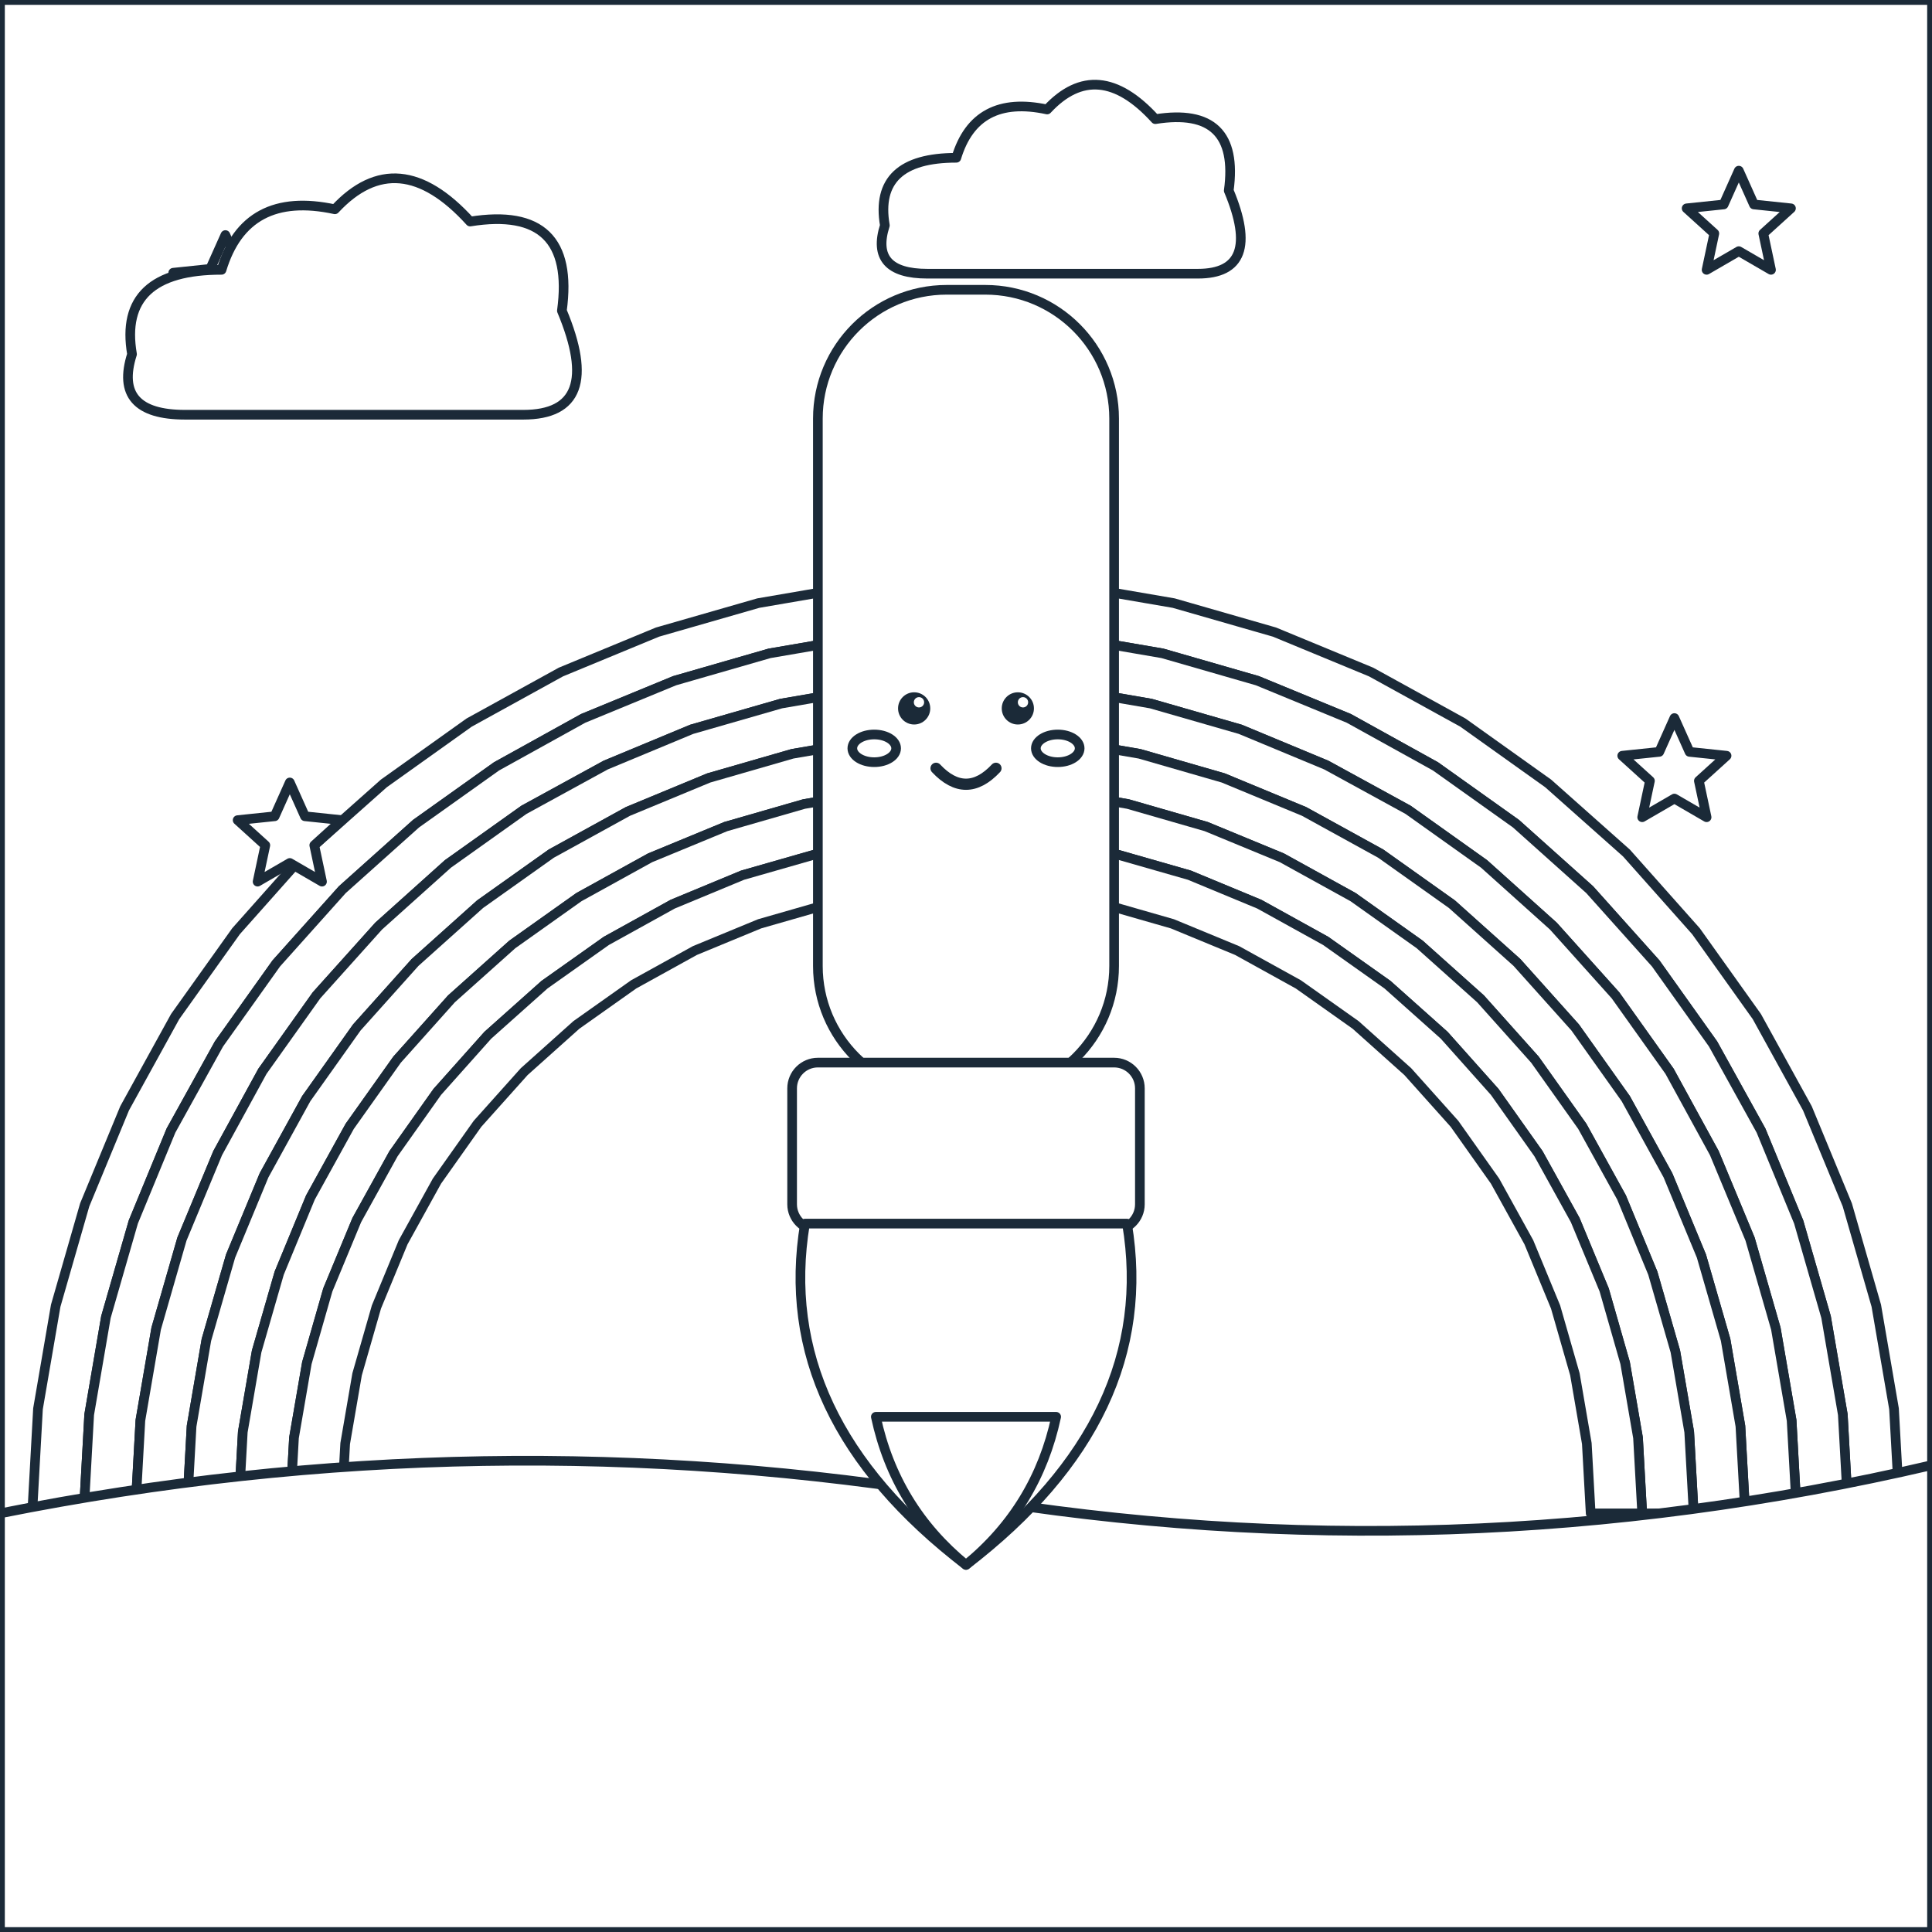
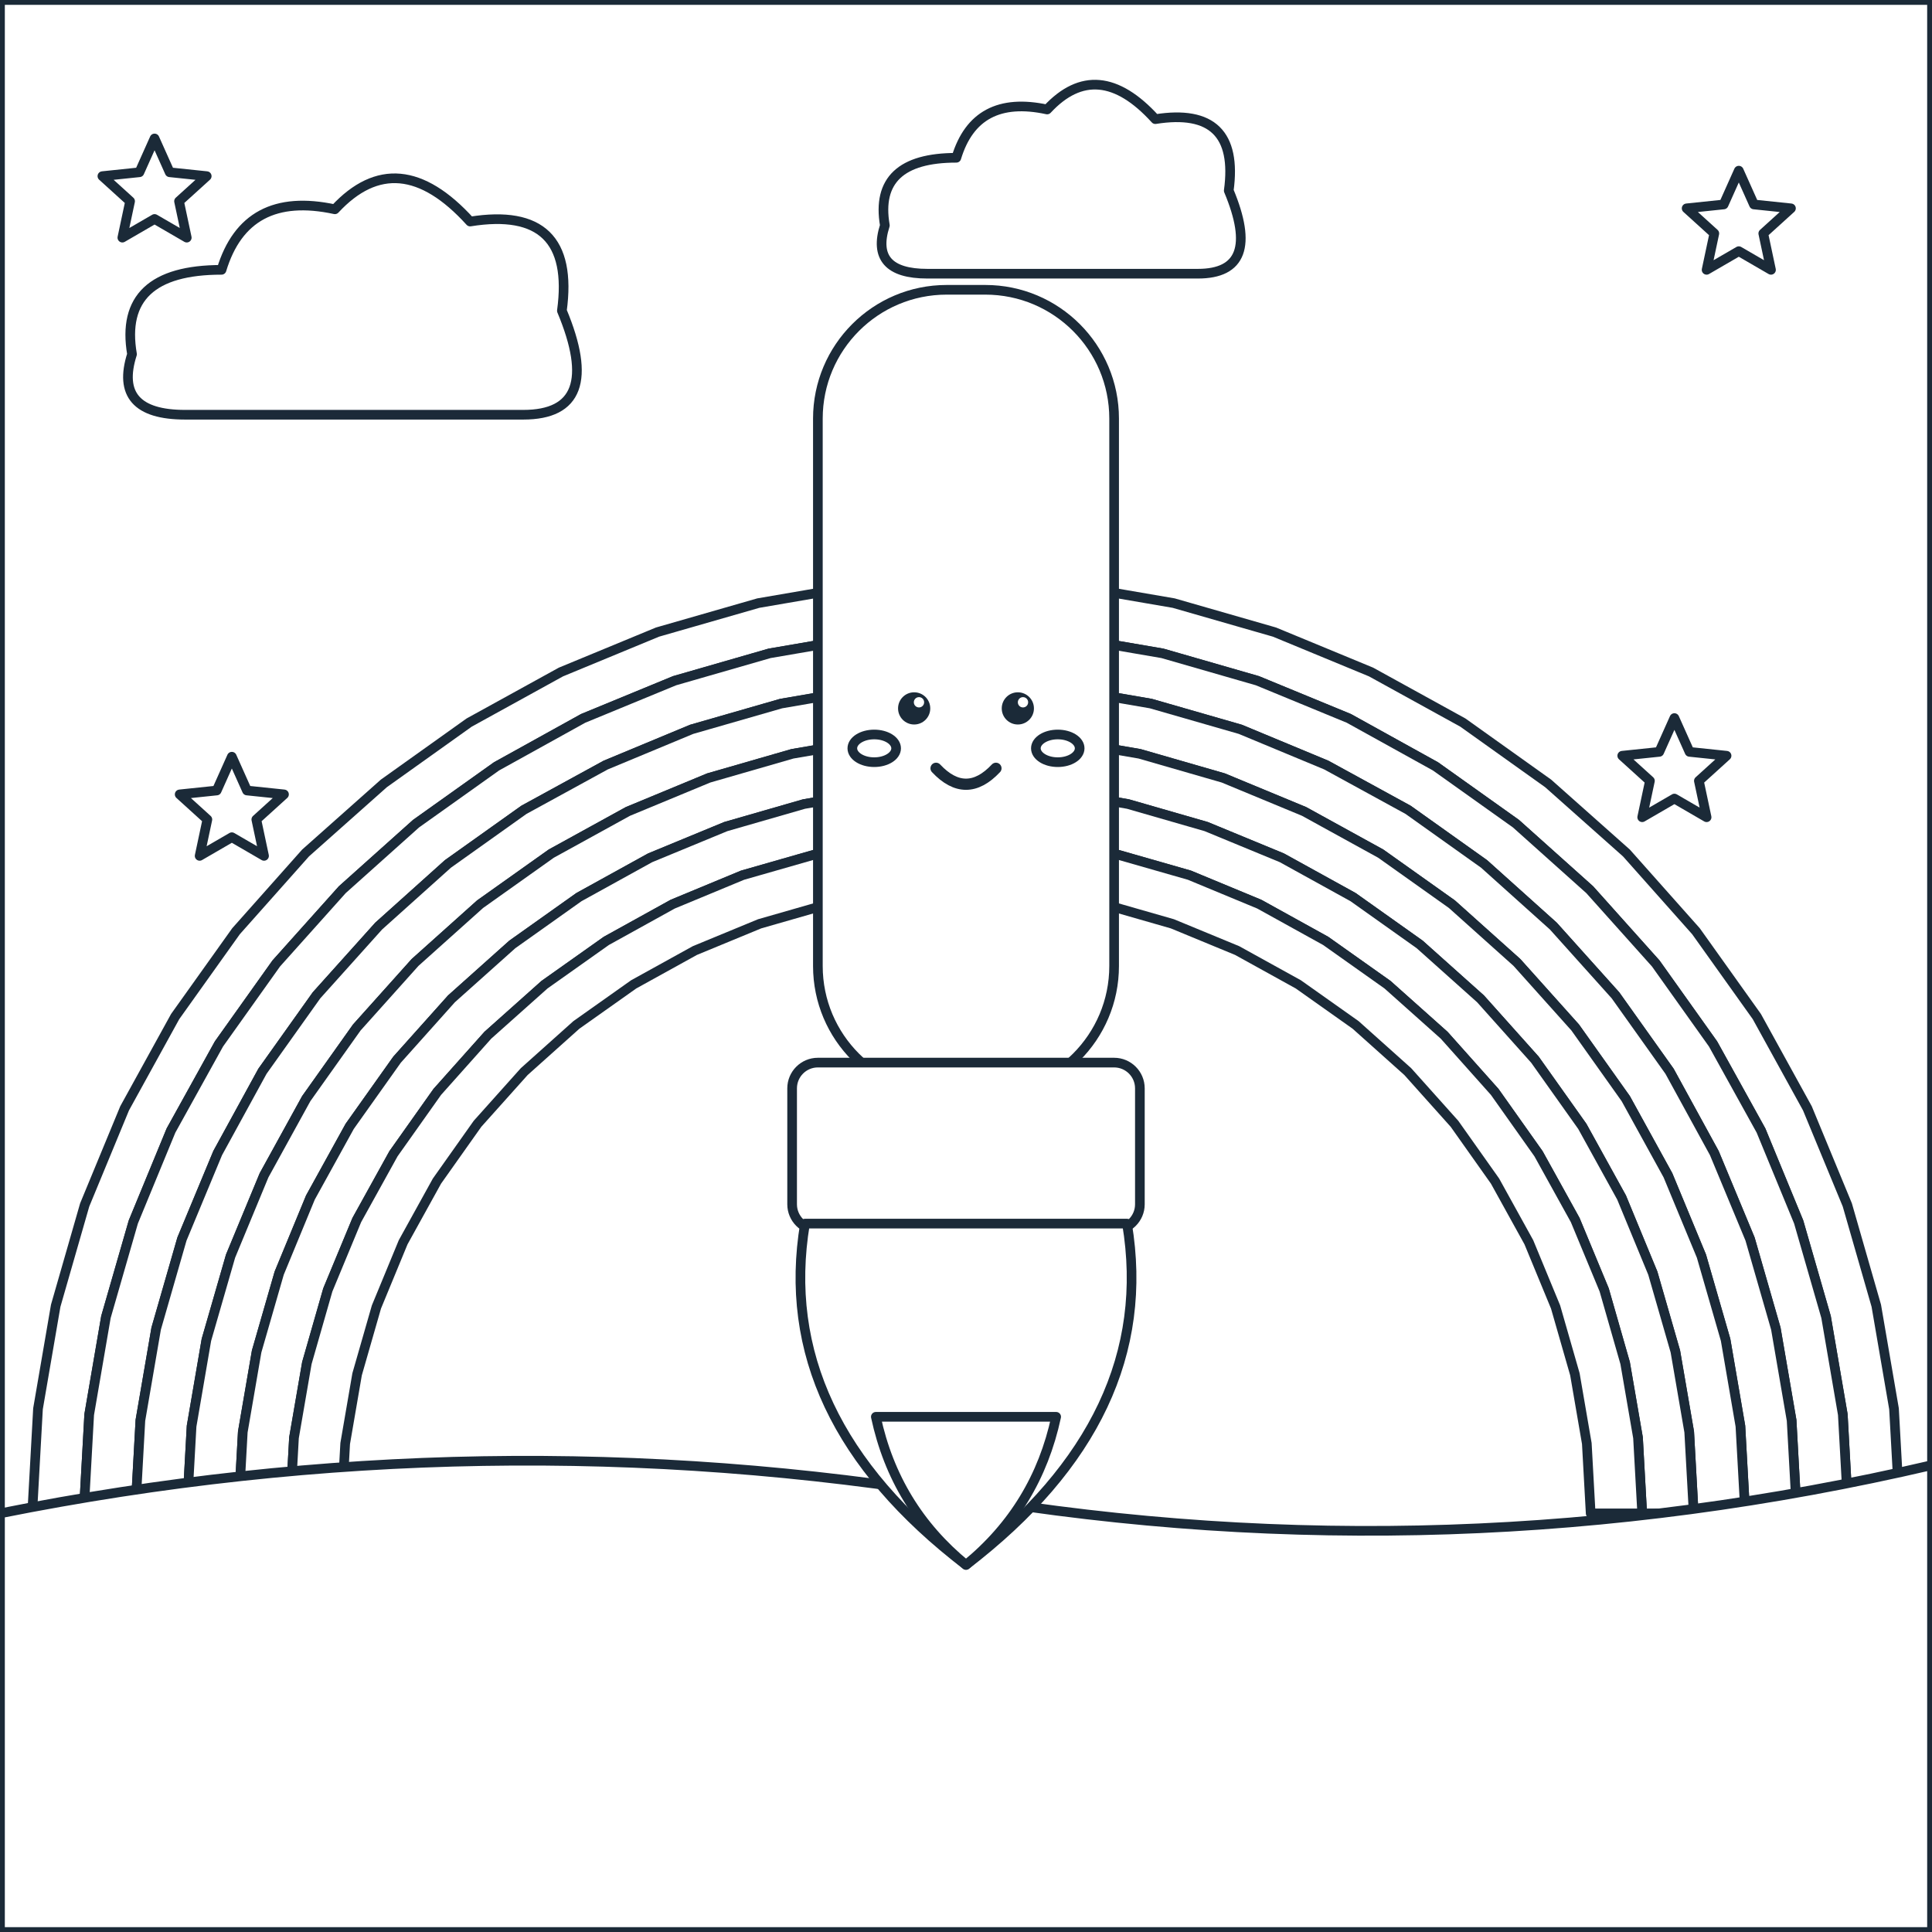
<svg xmlns="http://www.w3.org/2000/svg" viewBox="0 0 600 600" data-picture="co-ve--the-a-duoi-cau-vong">
  <g class="scene-back">
    <rect x="0" y="0" width="600" height="600" rx="0" id="r-nen-troi" data-region="nen-troi" class="region" fill="#FFFFFF" stroke="#1B2A38" stroke-width="3" stroke-linejoin="round" />
    <polygon points="10,470 11.8,437.5 17.3,405.5 26.3,374.2 38.7,344.2 54.4,315.7 73.3,289.2 94.9,264.9 119.2,243.3 145.7,224.4 174.2,208.7 204.2,196.3 235.5,187.3 267.5,181.8 300,180 332.5,181.8 364.5,187.3 395.8,196.3 425.8,208.7 454.3,224.4 480.8,243.3 505.1,264.9 526.7,289.2 545.6,315.7 561.3,344.2 573.7,374.2 582.7,405.5 588.2,437.5 590,470 574,470 572.3,439.3 567.1,409 558.6,379.5 546.9,351.1 532,324.2 514.2,299.2 493.7,276.3 470.8,255.8 445.8,238 418.9,223.1 390.5,211.4 361,202.9 330.7,197.7 300,196 269.3,197.7 239,202.9 209.5,211.4 181.1,223.1 154.2,238 129.2,255.8 106.3,276.3 85.8,299.2 68,324.2 53.1,351.1 41.4,379.5 32.9,409 27.7,439.3 26,470" id="r-cau-vong-1" data-region="cau-vong-1" class="region" fill="#FFFFFF" stroke="#1B2A38" stroke-width="3" stroke-linejoin="round" />
    <polygon points="26,470 27.7,439.3 32.9,409 41.4,379.5 53.1,351.1 68,324.2 85.8,299.2 106.3,276.3 129.2,255.8 154.2,238 181.1,223.1 209.5,211.4 239,202.9 269.3,197.7 300,196 330.7,197.7 361,202.9 390.5,211.4 418.9,223.1 445.8,238 470.8,255.8 493.7,276.3 514.2,299.2 532,324.2 546.9,351.1 558.6,379.5 567.1,409 572.3,439.3 574,470 558,470 556.4,441.1 551.5,412.6 543.5,384.8 532.4,358.1 518.5,332.7 501.7,309.1 482.4,287.6 460.9,268.3 437.3,251.5 411.9,237.6 385.2,226.5 357.4,218.5 328.9,213.6 300,212 271.1,213.6 242.6,218.5 214.8,226.5 188.1,237.6 162.7,251.5 139.1,268.3 117.6,287.6 98.3,309.1 81.5,332.7 67.6,358.1 56.5,384.8 48.5,412.6 43.6,441.1 42,470" id="r-cau-vong-2" data-region="cau-vong-2" class="region" fill="#FFFFFF" stroke="#1B2A38" stroke-width="3" stroke-linejoin="round" />
    <polygon points="42,470 43.6,441.1 48.5,412.6 56.5,384.8 67.6,358.1 81.5,332.7 98.3,309.1 117.6,287.6 139.1,268.3 162.7,251.5 188.1,237.6 214.8,226.5 242.6,218.5 271.1,213.6 300,212 328.9,213.6 357.4,218.5 385.2,226.5 411.9,237.6 437.3,251.5 460.9,268.3 482.4,287.6 501.7,309.1 518.5,332.7 532.4,358.1 543.5,384.8 551.5,412.6 556.4,441.1 558,470 542,470 540.5,442.9 535.9,416.1 528.4,390.1 518,365 504.9,341.2 489.2,319.1 471.1,298.9 450.9,280.8 428.8,265.1 405,252 379.9,241.6 353.9,234.1 327.1,229.5 300,228 272.9,229.5 246.1,234.1 220.1,241.6 195,252 171.2,265.1 149.1,280.8 128.9,298.9 110.8,319.1 95.1,341.2 82,365 71.6,390.1 64.1,416.1 59.5,442.9 58,470" id="r-cau-vong-3" data-region="cau-vong-3" class="region" fill="#FFFFFF" stroke="#1B2A38" stroke-width="3" stroke-linejoin="round" />
    <polygon points="58,470 59.5,442.9 64.1,416.1 71.6,390.1 82,365 95.1,341.2 110.8,319.1 128.9,298.9 149.1,280.8 171.2,265.1 195,252 220.1,241.6 246.1,234.1 272.9,229.5 300,228 327.1,229.5 353.9,234.1 379.9,241.6 405,252 428.8,265.1 450.9,280.8 471.1,298.9 489.2,319.1 504.9,341.2 518,365 528.4,390.1 535.9,416.1 540.5,442.9 542,470 526,470 524.6,444.7 520.3,419.7 513.3,395.4 503.6,371.9 491.4,349.8 476.7,329.1 459.8,310.2 440.9,293.3 420.2,278.6 398.1,266.4 374.6,256.7 350.3,249.7 325.3,245.4 300,244 274.7,245.4 249.7,249.7 225.4,256.7 201.9,266.4 179.8,278.6 159.1,293.3 140.2,310.2 123.3,329.1 108.6,349.8 96.4,371.9 86.7,395.4 79.7,419.7 75.4,444.7 74,470" id="r-cau-vong-4" data-region="cau-vong-4" class="region" fill="#FFFFFF" stroke="#1B2A38" stroke-width="3" stroke-linejoin="round" />
    <polygon points="74,470 75.4,444.7 79.7,419.7 86.7,395.4 96.4,371.9 108.6,349.8 123.3,329.1 140.2,310.2 159.1,293.3 179.8,278.6 201.9,266.4 225.4,256.7 249.7,249.7 274.7,245.4 300,244 325.3,245.4 350.3,249.7 374.6,256.7 398.1,266.4 420.2,278.6 440.9,293.3 459.8,310.2 476.7,329.1 491.4,349.8 503.6,371.9 513.3,395.4 520.3,419.7 524.6,444.7 526,470 510,470 508.7,446.5 504.7,423.3 498.2,400.6 489.2,378.9 477.8,358.3 464.2,339.1 448.5,321.5 430.9,305.8 411.7,292.2 391.1,280.8 369.4,271.8 346.7,265.3 323.5,261.3 300,260 276.5,261.3 253.3,265.3 230.6,271.8 208.9,280.8 188.3,292.2 169.1,305.8 151.5,321.5 135.8,339.1 122.2,358.3 110.8,378.9 101.8,400.6 95.3,423.3 91.3,446.5 90,470" id="r-cau-vong-5" data-region="cau-vong-5" class="region" fill="#FFFFFF" stroke="#1B2A38" stroke-width="3" stroke-linejoin="round" />
    <polygon points="90,470 91.3,446.5 95.3,423.3 101.8,400.6 110.8,378.9 122.2,358.3 135.8,339.1 151.5,321.5 169.1,305.8 188.3,292.2 208.9,280.8 230.6,271.8 253.3,265.3 276.5,261.3 300,260 323.5,261.3 346.7,265.3 369.4,271.8 391.1,280.8 411.7,292.2 430.9,305.8 448.5,321.5 464.2,339.1 477.8,358.3 489.2,378.9 498.2,400.6 504.7,423.3 508.7,446.5 510,470 494,470 492.8,448.3 489.1,426.8 483.1,405.9 474.8,385.8 464.3,366.8 451.7,349 437.2,332.8 421,318.3 403.2,305.7 384.2,295.2 364.1,286.9 343.2,280.9 321.7,277.2 300,276 278.3,277.2 256.8,280.9 235.9,286.9 215.8,295.2 196.8,305.7 179,318.3 162.8,332.8 148.3,349 135.7,366.8 125.2,385.8 116.9,405.9 110.9,426.8 107.2,448.3 106,470" id="r-cau-vong-6" data-region="cau-vong-6" class="region" fill="#FFFFFF" stroke="#1B2A38" stroke-width="3" stroke-linejoin="round" />
-     <polygon points="70,73 74.7,83.5 86.2,84.7 77.6,92.5 80,103.8 70,98 60,103.8 62.4,92.5 53.8,84.7 65.3,83.5" id="r-sao-lap-lanh-1" data-region="sao-lap-lanh-1" class="region" fill="#FFFFFF" stroke="#1B2A38" stroke-width="3" stroke-linejoin="round" />
+     <polygon points="48,43 52.7,53.5 64.2,54.7 55.6,62.5 58,73.8 48,68 38,73.8 40.4,62.5 31.8,54.7 43.3,53.5" id="r-sao-lap-lanh-1" data-region="sao-lap-lanh-1" class="region" fill="#FFFFFF" stroke="#1B2A38" stroke-width="3" stroke-linejoin="round" />
    <polygon points="540,53 544.7,63.5 556.2,64.7 547.6,72.5 550,83.8 540,78 530,83.8 532.4,72.5 523.8,64.7 535.3,63.5" id="r-sao-lap-lanh-2" data-region="sao-lap-lanh-2" class="region" fill="#FFFFFF" stroke="#1B2A38" stroke-width="3" stroke-linejoin="round" />
    <polygon points="520,223 524.7,233.5 536.2,234.7 527.6,242.5 530,253.8 520,248 510,253.8 512.4,242.5 503.8,234.7 515.3,233.5" id="r-sao-lap-lanh-3" data-region="sao-lap-lanh-3" class="region" fill="#FFFFFF" stroke="#1B2A38" stroke-width="3" stroke-linejoin="round" />
-     <polygon points="90,243 94.7,253.5 106.2,254.7 97.6,262.5 100,273.8 90,268 80,273.8 82.4,262.5 73.8,254.7 85.3,253.5" id="r-sao-lap-lanh-4" data-region="sao-lap-lanh-4" class="region" fill="#FFFFFF" stroke="#1B2A38" stroke-width="3" stroke-linejoin="round" />
+     <polygon points="72,235 76.7,245.5 88.2,246.7 79.6,254.5 82,265.8 72,260 62,265.8 64.4,254.5 55.8,246.7 67.3,245.5" id="r-sao-lap-lanh-4" data-region="sao-lap-lanh-4" class="region" fill="#FFFFFF" stroke="#1B2A38" stroke-width="3" stroke-linejoin="round" />
    <path d="M 57.5 128.8 Q 35 128.8 41 110 Q 36.5 83.8 68.8 83.8 Q 76.3 59 104 65 Q 123.5 44 146 68.8 Q 179 63.5 174.5 96.5 Q 188 128.8 162.5 128.8 Z" id="r-may-1" data-region="may-1" class="region" fill="#FFFFFF" stroke="#1B2A38" stroke-width="3" stroke-linejoin="round" />
    <path d="M 288 85 Q 270 85 274.8 70 Q 271.2 49 297 49 Q 303 29.2 325.2 34 Q 340.8 17.2 358.8 37 Q 385.2 32.8 381.6 59.2 Q 392.4 85 372 85 Z" id="r-may-2" data-region="may-2" class="region" fill="#FFFFFF" stroke="#1B2A38" stroke-width="3" stroke-linejoin="round" />
    <path d="M 0 470 Q 150 440 300 465 Q 450 490 600 455 L 600 600 L 0 600 Z" id="r-nen-dat" data-region="nen-dat" class="region" fill="#FFFFFF" stroke="#1B2A38" stroke-width="3" stroke-linejoin="round" />
  </g>
  <g id="subject" class="subject anim-bounce">
    <rect x="254" y="90" width="92" height="250" rx="40" id="r-can-co" data-region="can-co" class="region" fill="#FFFFFF" stroke="#1B2A38" stroke-width="3" stroke-linejoin="round" />
    <rect x="246" y="330" width="108" height="52" rx="8" id="r-dai-kim-loai" data-region="dai-kim-loai" class="region" fill="#FFFFFF" stroke="#1B2A38" stroke-width="3" stroke-linejoin="round" />
    <path d="M 250 380 L 350 380 Q 360 440 300 486 Q 240 440 250 380 Z" id="r-long-co" data-region="long-co" class="region" fill="#FFFFFF" stroke="#1B2A38" stroke-width="3" stroke-linejoin="round" />
    <path d="M 272 440 L 328 440 Q 322 468 300 486 Q 278 468 272 440 Z" id="r-mau-dau-co" data-region="mau-dau-co" class="region" fill="#FFFFFF" stroke="#1B2A38" stroke-width="3" stroke-linejoin="round" />
    <g class="deco" pointer-events="none">
      <circle cx="283.9" cy="220" r="5" fill="#1B2A38" />
    </g>
    <g class="deco" pointer-events="none">
      <circle cx="316.1" cy="220" r="5" fill="#1B2A38" />
    </g>
    <g class="deco" pointer-events="none">
      <circle cx="285.4" cy="218.1" r="1.6" fill="#FFFFFF" />
    </g>
    <g class="deco" pointer-events="none">
      <circle cx="317.7" cy="218.1" r="1.6" fill="#FFFFFF" />
    </g>
    <ellipse cx="271.5" cy="232.4" rx="6.8" ry="4.3" id="r-ma-trai" data-region="ma-trai" class="region" fill="#FFFFFF" stroke="#1B2A38" stroke-width="3" stroke-linejoin="round" />
    <ellipse cx="328.5" cy="232.4" rx="6.8" ry="4.3" id="r-ma-phai" data-region="ma-phai" class="region" fill="#FFFFFF" stroke="#1B2A38" stroke-width="3" stroke-linejoin="round" />
    <g class="deco" pointer-events="none">
      <path d="M 290.7 238.6 Q 300 248.5 309.3 238.6" fill="none" stroke="#1B2A38" stroke-width="3.48" stroke-linecap="round" stroke-linejoin="round" />
    </g>
  </g>
  <g class="scene-front">

</g>
</svg>
